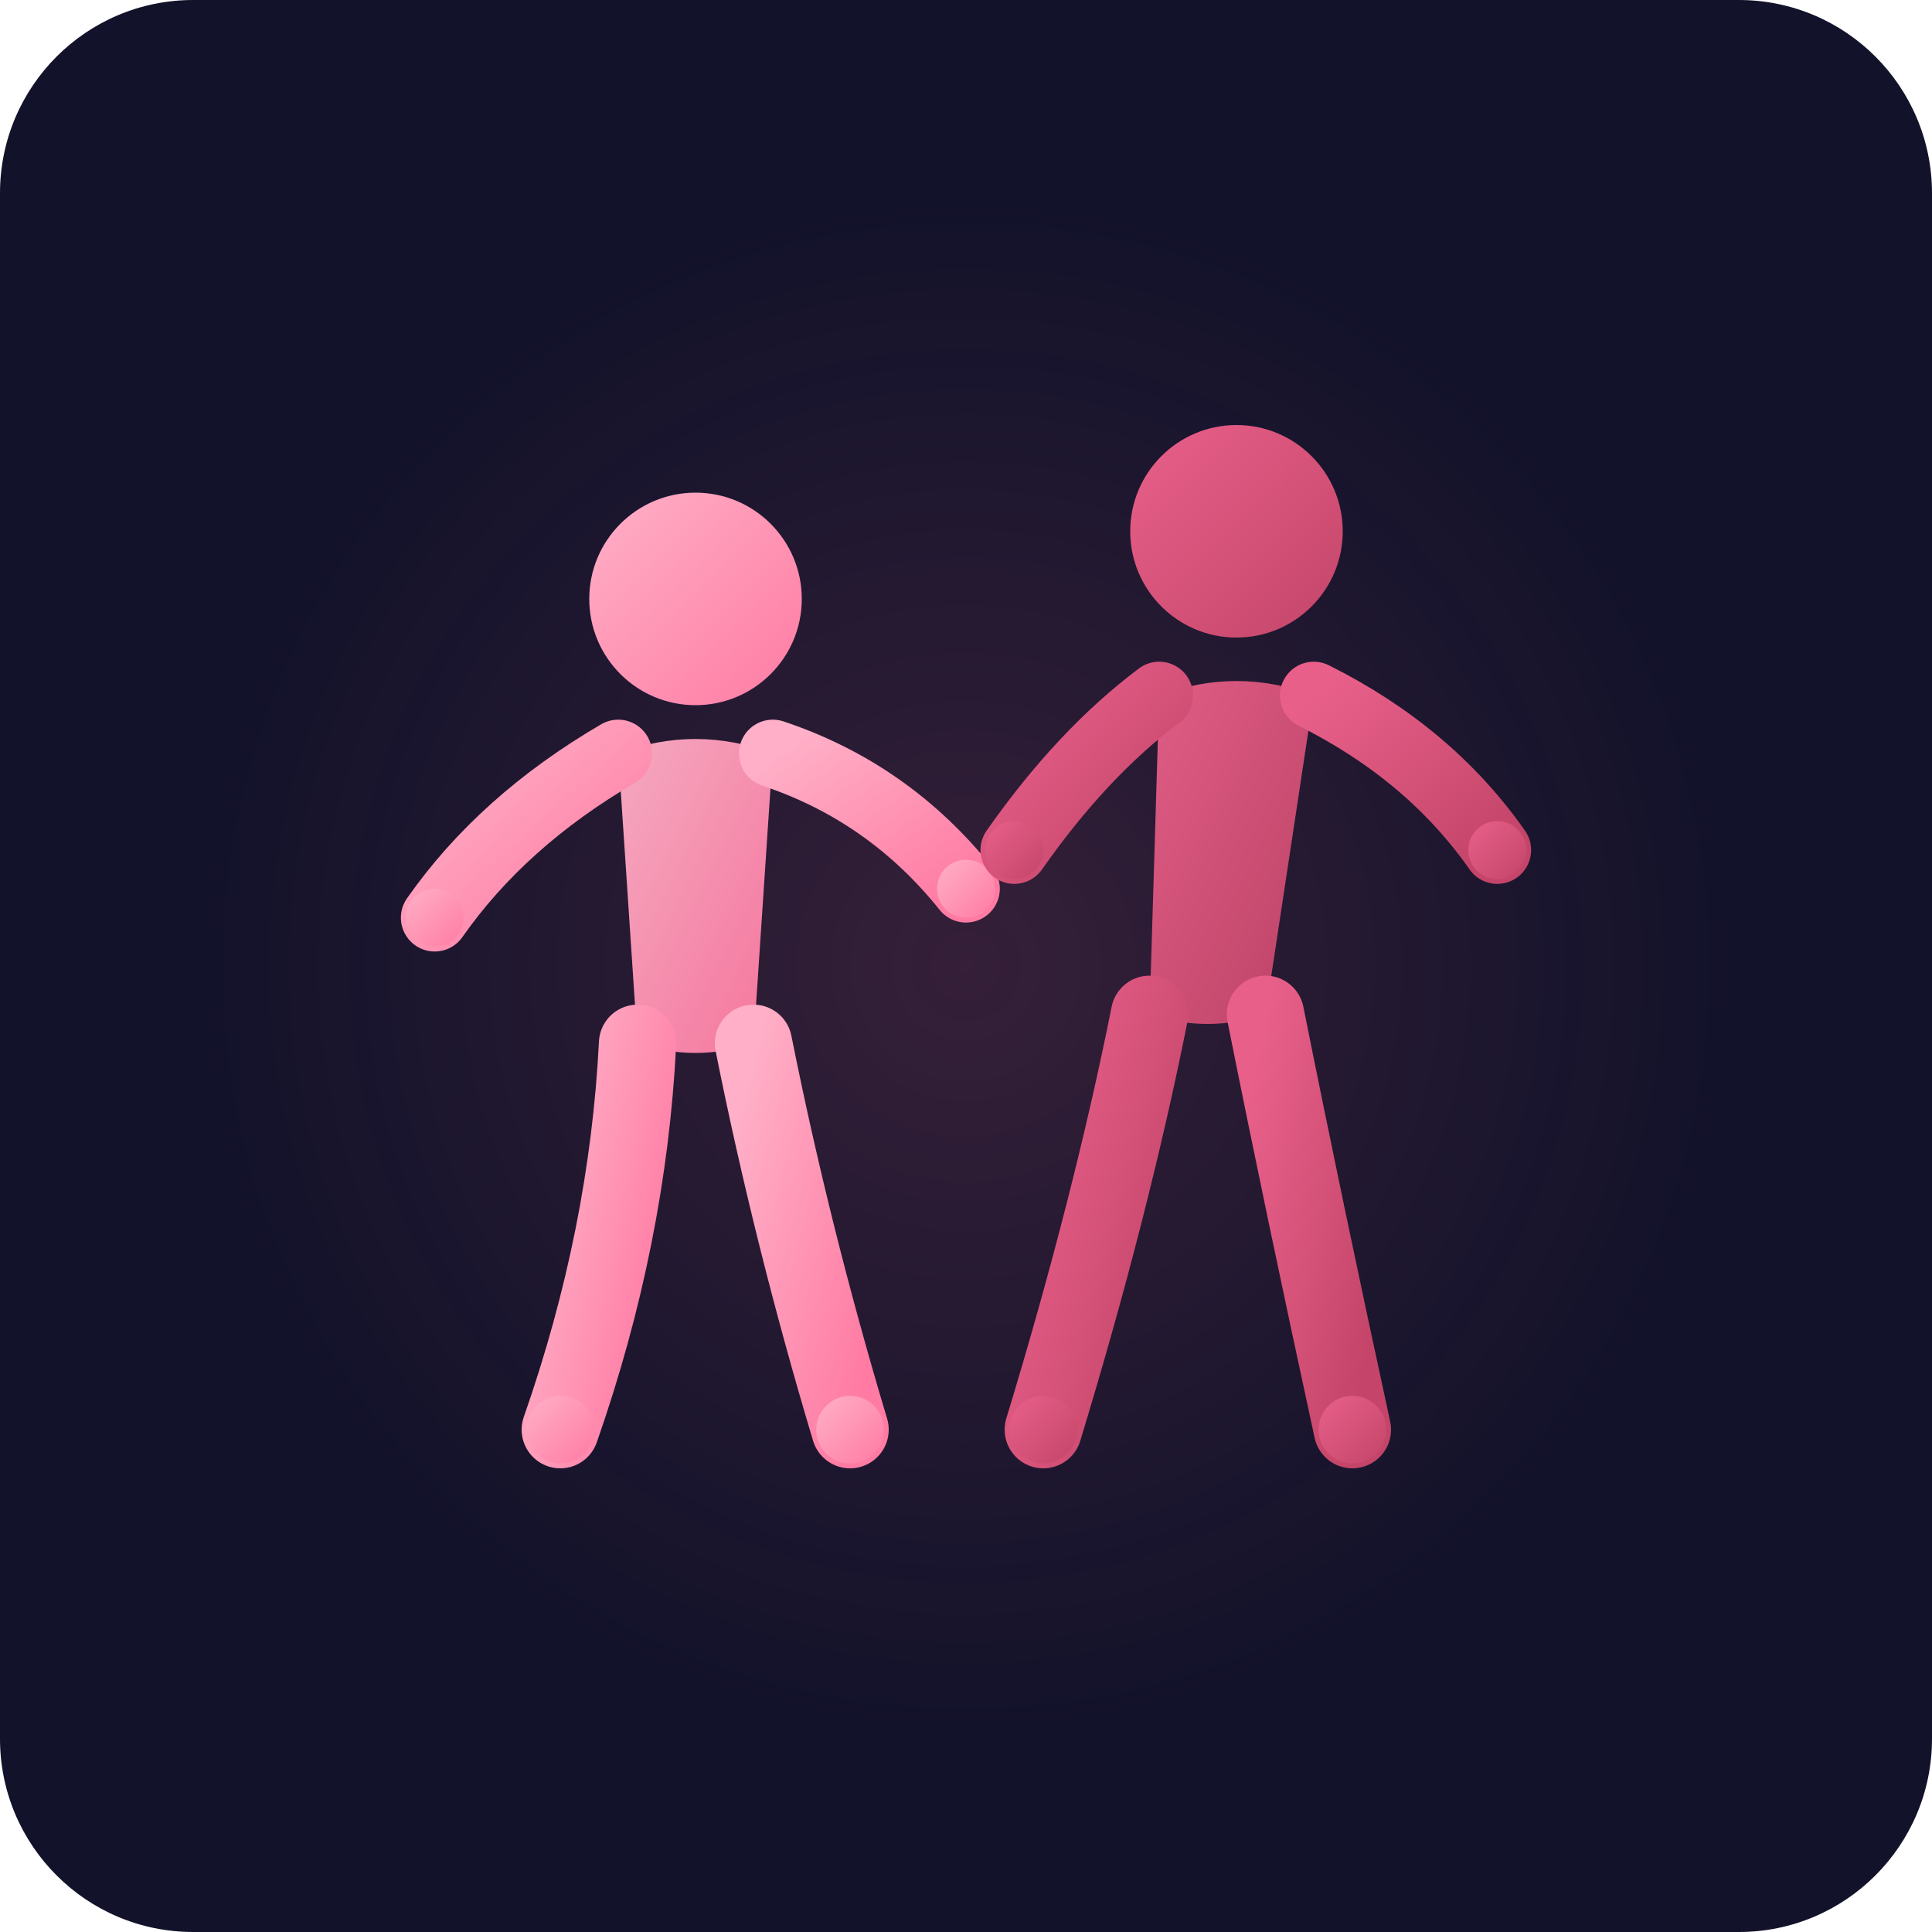
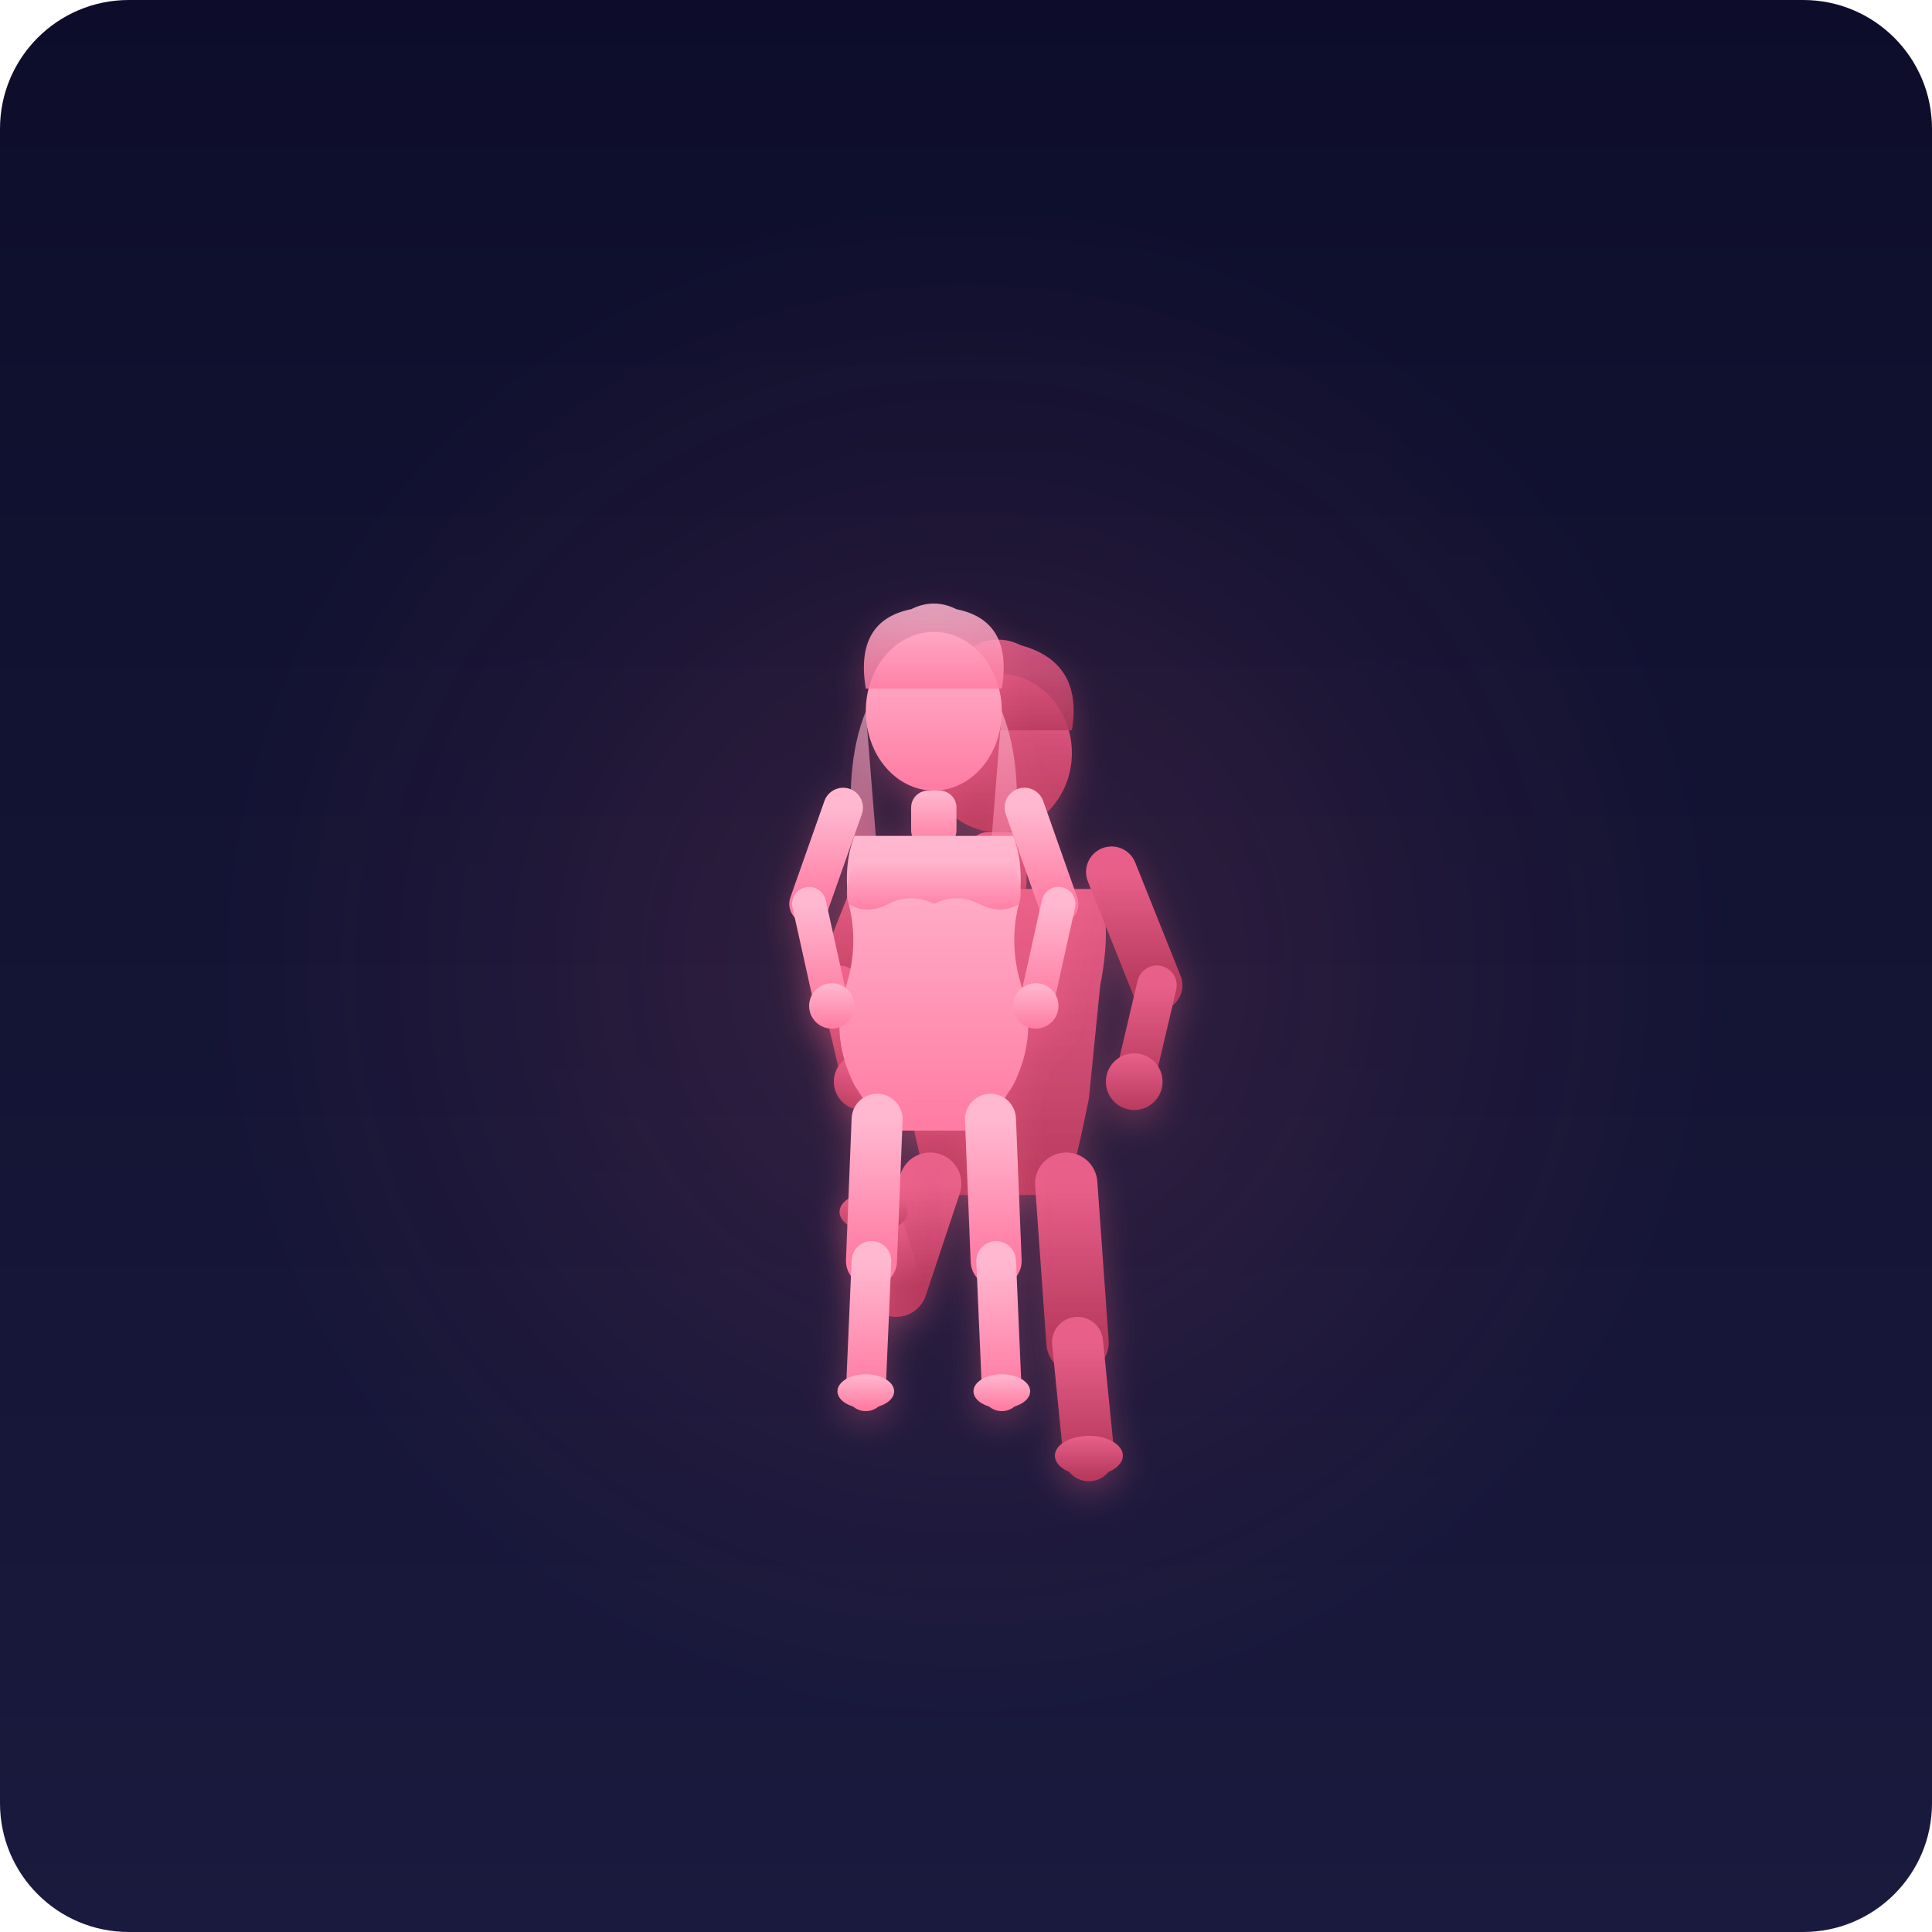
- <svg xmlns="http://www.w3.org/2000/svg" viewBox="0 0 200 200" width="200" height="200">
+ <svg xmlns="http://www.w3.org/2000/svg" viewBox="0 0 300 300" width="300" height="300">
  <defs>
-     <linearGradient id="g1" x1="0%" y1="0%" x2="100%" y2="100%">
-       <stop offset="0%" style="stop-color:#FFB0C8;stop-opacity:1" />
-       <stop offset="100%" style="stop-color:#FF7BA3;stop-opacity:1" />
+     <linearGradient id="bg" x1="0" y1="0" x2="0" y2="1">
+       <stop offset="0%" stop-color="#0d0d2b" />
+       <stop offset="100%" stop-color="#1a1a3e" />
    </linearGradient>
-     <linearGradient id="g2" x1="0%" y1="0%" x2="100%" y2="100%">
-       <stop offset="0%" style="stop-color:#E8608A;stop-opacity:1" />
-       <stop offset="100%" style="stop-color:#C44569;stop-opacity:1" />
+     <linearGradient id="f1" x1="0" y1="0" x2="0" y2="1">
+       <stop offset="0%" stop-color="#FFB8D0" />
+       <stop offset="100%" stop-color="#FF7BA3" />
+     </linearGradient>
+     <linearGradient id="f2" x1="0" y1="0" x2="0" y2="1">
+       <stop offset="0%" stop-color="#E8608A" />
+       <stop offset="100%" stop-color="#B83A5E" />
    </linearGradient>
    <radialGradient id="glow" cx="50%" cy="50%" r="50%">
-       <stop offset="0%" style="stop-color:#FF6B8A;stop-opacity:0.15" />
-       <stop offset="100%" style="stop-color:#FF6B8A;stop-opacity:0" />
+       <stop offset="0%" stop-color="#FF6B8A" stop-opacity="0.15" />
+       <stop offset="60%" stop-color="#FF6B8A" stop-opacity="0.05" />
+       <stop offset="100%" stop-color="#FF6B8A" stop-opacity="0" />
    </radialGradient>
+     <filter id="shadow" x="-20%" y="-20%" width="140%" height="140%">
+       <feDropShadow dx="0" dy="2" stdDeviation="3" flood-color="#FF6B8A" flood-opacity="0.3" />
+     </filter>
  </defs>
-   <rect width="200" height="200" fill="#12122a" rx="20" />
-   <circle cx="100" cy="100" r="80" fill="url(#glow)" />
-   <circle cx="72" cy="62" r="11" fill="url(#g1)" />
-   <line x1="72" y1="71" x2="72.0" y2="75.0" stroke="url(#g1)" stroke-width="6" stroke-linecap="round" />
-   <path d="M64,78 Q72.0,75 80,78               L78,108 Q72.0,110 66,108 Z" fill="url(#g1)" opacity="0.95" />
-   <path d="M64,78 Q52,85 45,95" fill="none" stroke="url(#g1)" stroke-width="7" stroke-linecap="round" />
-   <circle cx="45" cy="95" r="3.0" fill="url(#g1)" />
-   <path d="M80,78 Q92,82 100,92" fill="none" stroke="url(#g1)" stroke-width="7" stroke-linecap="round" />
-   <circle cx="100" cy="92" r="3.0" fill="url(#g1)" />
-   <path d="M66,108 Q65,128 58,148" fill="none" stroke="url(#g1)" stroke-width="8" stroke-linecap="round" />
-   <circle cx="58" cy="148" r="3.5" fill="url(#g1)" />
-   <path d="M78,108 Q82,128 88,148" fill="none" stroke="url(#g1)" stroke-width="8" stroke-linecap="round" />
-   <circle cx="88" cy="148" r="3.5" fill="url(#g1)" />
-   <circle cx="128" cy="55" r="11" fill="url(#g2)" />
-   <line x1="128" y1="64" x2="128.0" y2="69.0" stroke="url(#g2)" stroke-width="6" stroke-linecap="round" />
-   <path d="M120,72 Q128.0,69 136,72               L131,105 Q125.0,107 119,105 Z" fill="url(#g2)" opacity="0.95" />
-   <path d="M120,72 Q112,78 105,88" fill="none" stroke="url(#g2)" stroke-width="7" stroke-linecap="round" />
-   <circle cx="105" cy="88" r="3.0" fill="url(#g2)" />
-   <path d="M136,72 Q148,78 155,88" fill="none" stroke="url(#g2)" stroke-width="7" stroke-linecap="round" />
-   <circle cx="155" cy="88" r="3.0" fill="url(#g2)" />
-   <path d="M119,105 Q115,125 108,148" fill="none" stroke="url(#g2)" stroke-width="8" stroke-linecap="round" />
-   <circle cx="108" cy="148" r="3.5" fill="url(#g2)" />
-   <path d="M131,105 Q135,125 140,148" fill="none" stroke="url(#g2)" stroke-width="8" stroke-linecap="round" />
-   <circle cx="140" cy="148" r="3.5" fill="url(#g2)" />
+   <rect width="300" height="300" fill="url(#bg)" rx="20" />
+   <circle cx="150" cy="150" r="120" fill="url(#glow)" />
+   <g transform="translate(155,175) rotate(0) scale(0.88)" filter="url(#shadow)">
+     <ellipse cx="0" cy="-66" rx="13" ry="14" fill="url(#f2)" />
+     <path d="M-13,-70 Q-15,-82 -4,-85 Q0,-87 4,-85 Q15,-82 13,-70" fill="url(#f2)" opacity="0.85" />
+     <rect x="-5" y="-52" width="10" height="12" rx="3" fill="url(#f2)" />
+     <path d="M-18,-42 Q-20,-35 -18,-25 Q-17,-15 -16,-5 Q-14,5 -12,12 L12,12 Q14,5 16,-5 Q17,-15 18,-25 Q20,-35 18,-42 Z" fill="url(#f2)" />
+     <path d="M-18,-42 Q-22,-44 -22,-40 Q-22,-38 -18,-38" fill="url(#f2)" opacity="0.8" />
+     <path d="M18,-42 Q22,-44 22,-40 Q22,-38 18,-38" fill="url(#f2)" opacity="0.8" />
+     <line x1="-20" y1="-45" x2="-28" y2="-25" stroke="url(#f2)" stroke-width="9" stroke-linecap="round" />
+     <line x1="-28" y1="-25" x2="-24" y2="-8" stroke="url(#f2)" stroke-width="7" stroke-linecap="round" />
+     <circle cx="-24" cy="-8" r="5" fill="url(#f2)" />
+     <line x1="20" y1="-45" x2="28" y2="-25" stroke="url(#f2)" stroke-width="9" stroke-linecap="round" />
+     <line x1="28" y1="-25" x2="24" y2="-8" stroke="url(#f2)" stroke-width="7" stroke-linecap="round" />
+     <circle cx="24" cy="-8" r="5" fill="url(#f2)" />
+     <line x1="-12" y1="10" x2="-18" y2="28" stroke="url(#f2)" stroke-width="11" stroke-linecap="round" />
+     <line x1="-18" y1="28" x2="-22" y2="15" stroke="url(#f2)" stroke-width="9" stroke-linecap="round" />
+     <ellipse cx="-22" cy="15" rx="6" ry="3.5" fill="url(#f2)" />
+     <line x1="12" y1="10" x2="14" y2="38" stroke="url(#f2)" stroke-width="11" stroke-linecap="round" />
+     <line x1="14" y1="38" x2="16" y2="58" stroke="url(#f2)" stroke-width="9" stroke-linecap="round" />
+     <ellipse cx="16" cy="58" rx="6" ry="3.5" fill="url(#f2)" />
+   </g>
+   <g transform="translate(145,165) rotate(0) scale(0.88)" filter="url(#shadow)">
+     <ellipse cx="0" cy="-62" rx="12" ry="14" fill="url(#f1)" />
+     <path d="M-12,-66 Q-14,-78 -4,-80 Q0,-82 4,-80 Q14,-78 12,-66" fill="url(#f1)" opacity="0.85" />
+     <path d="M-12,-62 Q-16,-52 -14,-37 Q-12,-32 -10,-37" fill="url(#f1)" opacity="0.6" />
+     <path d="M12,-62 Q16,-52 14,-37 Q12,-32 10,-37" fill="url(#f1)" opacity="0.6" />
+     <rect x="-4" y="-48" width="8" height="10" rx="3" fill="url(#f1)" />
+     <path d="M-14,-40 Q-16,-35 -15,-28 Q-13,-20 -16,-12 Q-18,-4 -14,4 Q-10,10 -10,12 L10,12 Q10,10 14,4 Q18,-4 16,-12 Q13,-20 15,-28 Q16,-35 14,-40 Z" fill="url(#f1)" />
+     <path d="M-14,-36 Q-16,-30 -15,-28 Q-12,-26 -8,-28 Q-4,-30 0,-28 Q4,-30 8,-28 Q12,-26 15,-28 Q16,-30 14,-36" fill="url(#f1)" opacity="0.9" />
+     <line x1="-16" y1="-45" x2="-22" y2="-28" stroke="url(#f1)" stroke-width="7" stroke-linecap="round" />
+     <line x1="-22" y1="-28" x2="-18" y2="-10" stroke="url(#f1)" stroke-width="6" stroke-linecap="round" />
+     <circle cx="-18" cy="-10" r="4" fill="url(#f1)" />
+     <line x1="16" y1="-45" x2="22" y2="-28" stroke="url(#f1)" stroke-width="7" stroke-linecap="round" />
+     <line x1="22" y1="-28" x2="18" y2="-10" stroke="url(#f1)" stroke-width="6" stroke-linecap="round" />
+     <circle cx="18" cy="-10" r="4" fill="url(#f1)" />
+     <line x1="-10" y1="10" x2="-11" y2="35" stroke="url(#f1)" stroke-width="9" stroke-linecap="round" />
+     <line x1="-11" y1="35" x2="-12" y2="58" stroke="url(#f1)" stroke-width="7" stroke-linecap="round" />
+     <ellipse cx="-12" cy="58" rx="5" ry="3" fill="url(#f1)" />
+     <line x1="10" y1="10" x2="11" y2="35" stroke="url(#f1)" stroke-width="9" stroke-linecap="round" />
+     <line x1="11" y1="35" x2="12" y2="58" stroke="url(#f1)" stroke-width="7" stroke-linecap="round" />
+     <ellipse cx="12" cy="58" rx="5" ry="3" fill="url(#f1)" />
+   </g>
</svg>
